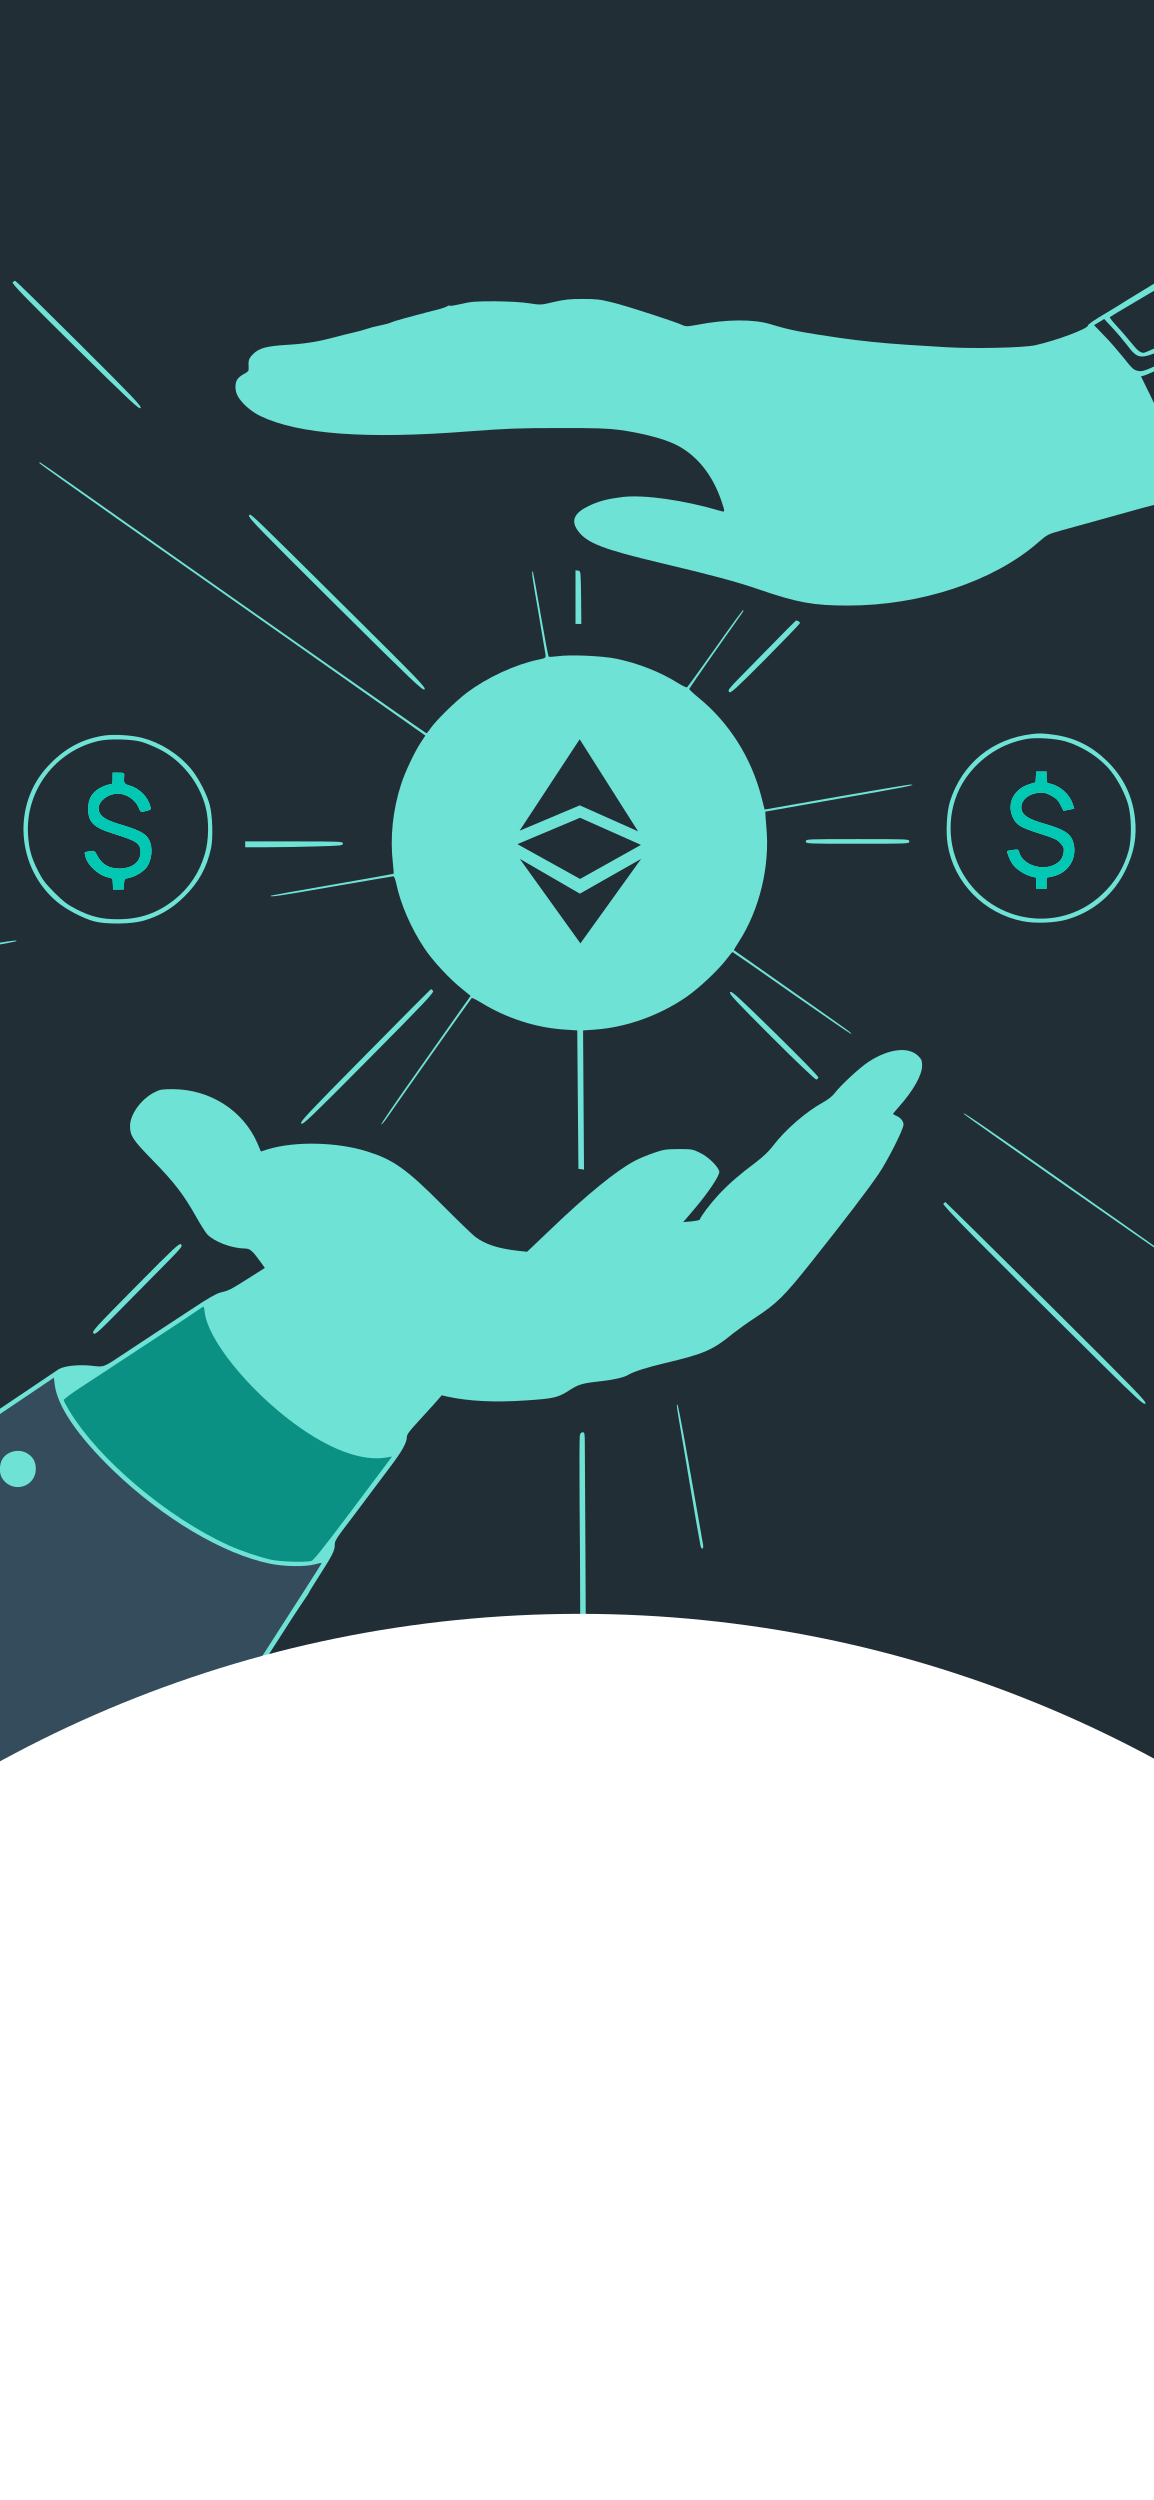
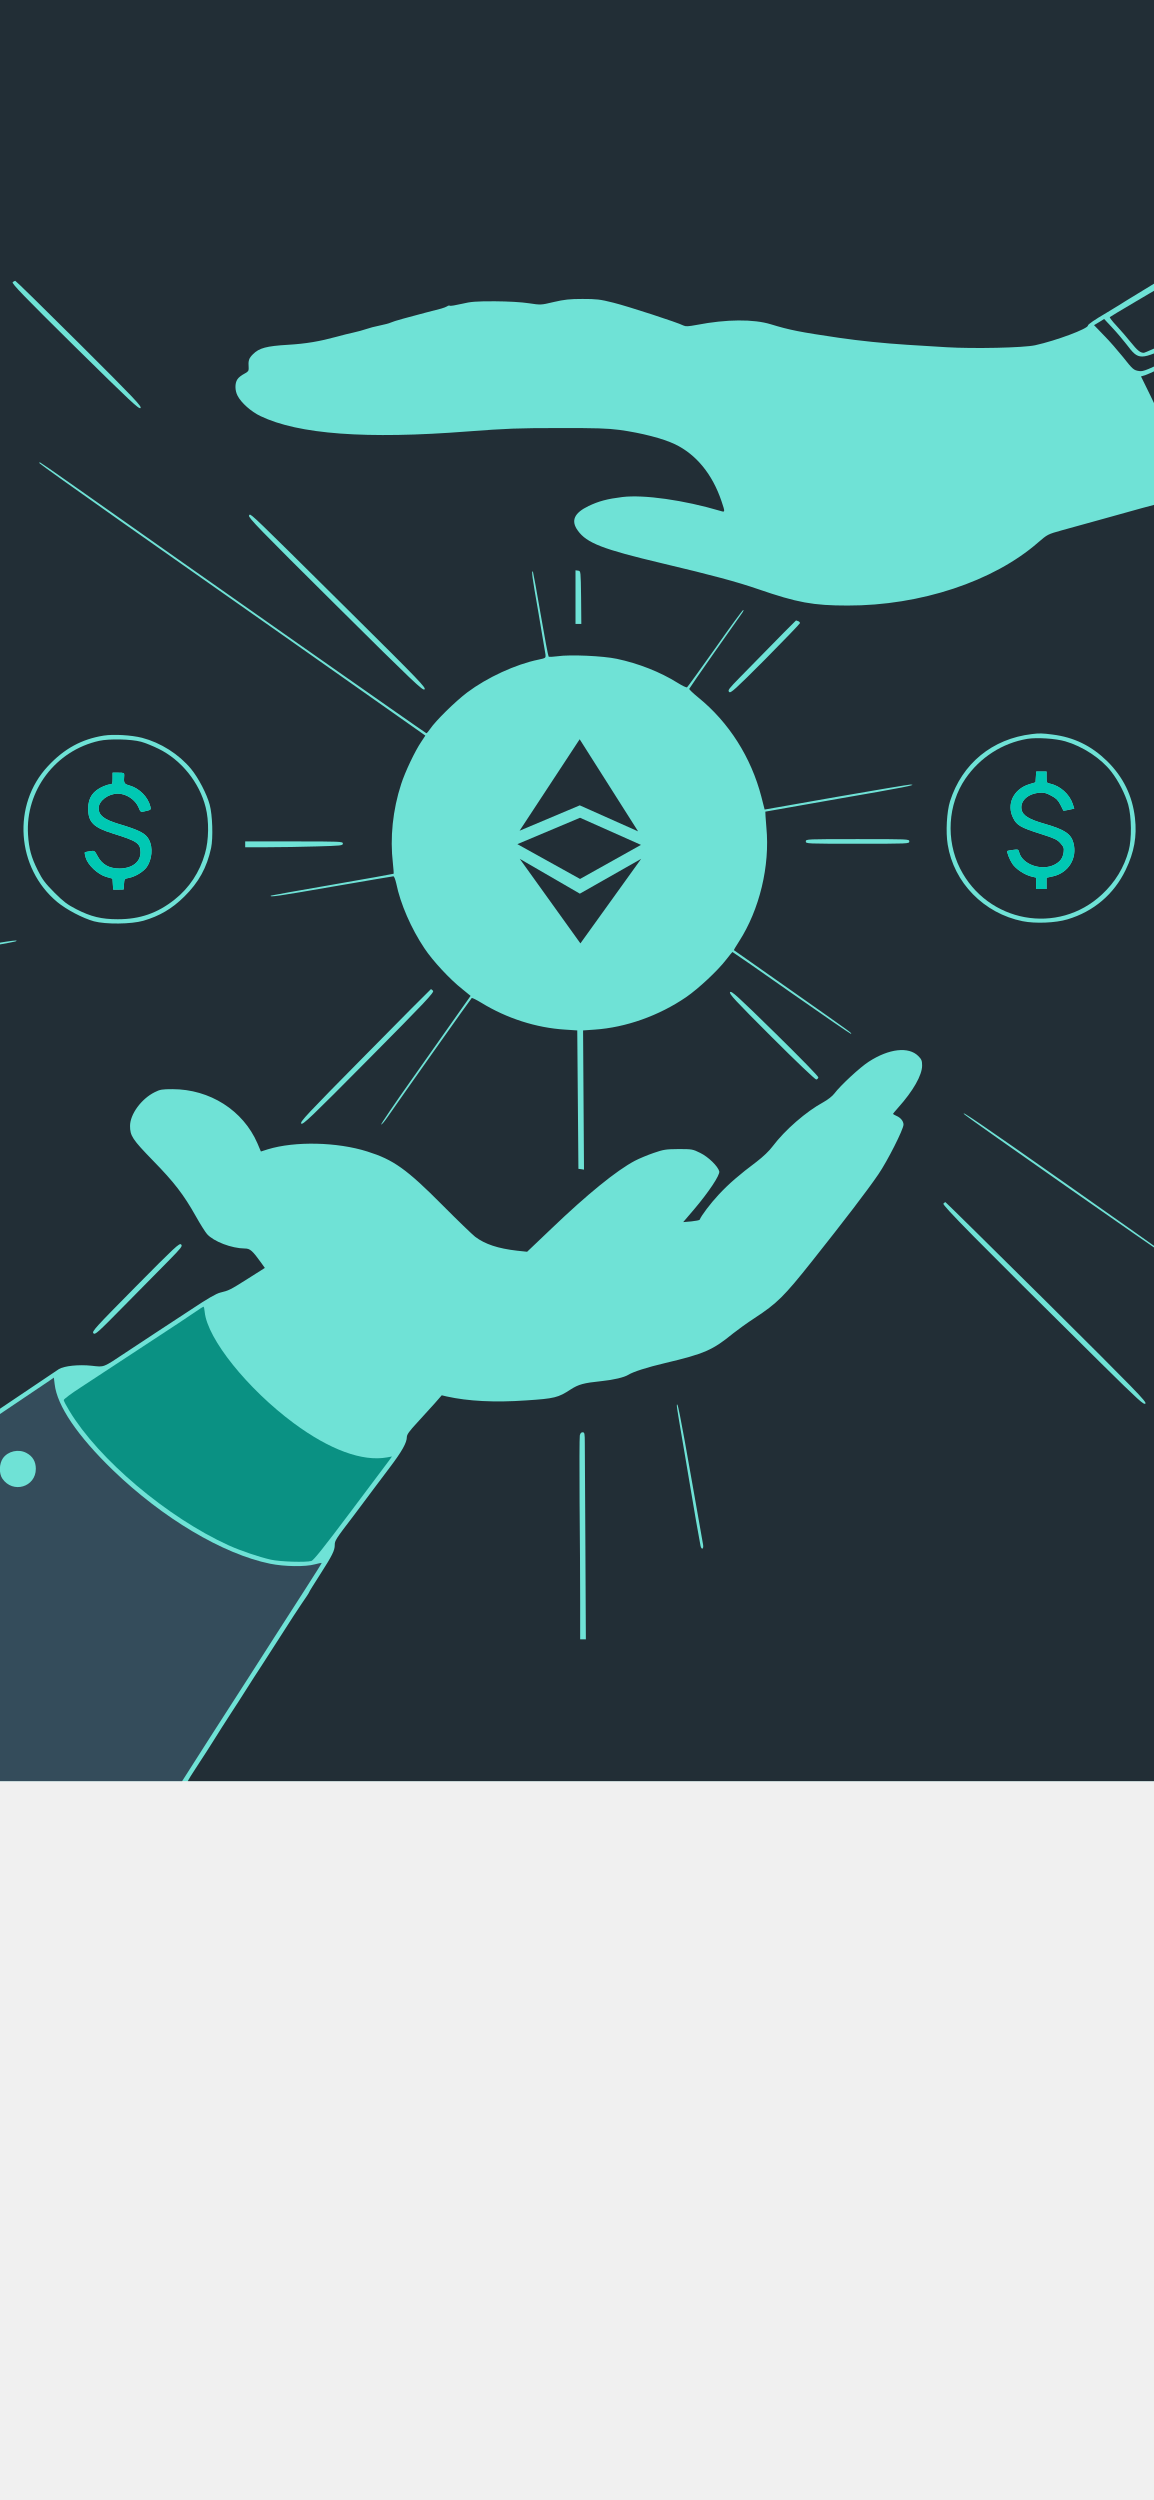
<svg xmlns="http://www.w3.org/2000/svg" width="393" height="852" viewBox="0 0 393 852" fill="none">
  <g clip-path="url(#clip0_254_1195)">
    <rect width="761.059" height="614" transform="translate(-184 -7)" fill="#6FE2D6" />
    <path fill-rule="evenodd" clip-rule="evenodd" d="M-183.703 -6.965L-184 353.626V603.96C-184 603.96 -176.825 599.266 -169.73 594.509C-162.635 589.753 -156.134 585.353 -155.262 584.758C-154.39 584.124 -149.316 580.715 -143.965 577.148C-138.614 573.58 -130.607 568.15 -126.128 565.137C-121.649 562.125 -113.919 556.853 -108.925 553.523C-103.93 550.154 -92.752 542.623 -84.151 536.796C-75.51 530.969 -61.953 521.812 -53.986 516.461C-46.019 511.07 -32.898 502.231 -24.852 496.801C3.45 477.734 18.949 467.31 20.059 466.596C21.882 465.486 26.877 464.971 31.237 465.447C35.676 465.922 34.884 466.239 43.049 460.809C46.339 458.629 50.858 455.656 53.078 454.189C55.337 452.723 60.807 449.155 65.168 446.262C70.757 442.536 73.729 440.831 75.077 440.514C78.05 439.8 78.367 439.642 84.511 435.757L90.259 432.111L88.99 430.327C86.017 426.204 85.225 425.491 83.441 425.491C78.922 425.451 72.818 423.113 70.558 420.576C69.964 419.902 68.259 417.207 66.793 414.59C62.591 407.099 59.301 402.857 52.166 395.564C45.11 388.31 44.318 387.081 44.318 383.712C44.318 379.748 48.163 374.476 52.721 372.217C54.505 371.305 55.258 371.186 58.746 371.186C71.51 371.186 82.846 378.4 87.722 389.618L88.911 392.432L91.289 391.679C100.525 388.865 114.914 389.182 125.18 392.432C134.059 395.207 138.578 398.418 150.747 410.666C155.979 415.938 161.013 420.774 161.925 421.487C165.294 424.024 169.694 425.491 176.274 426.244L179.643 426.601L188.007 418.634C200.216 406.94 210.125 398.894 216.349 395.604C217.776 394.85 220.63 393.661 222.691 392.948C226.139 391.759 226.892 391.64 231.213 391.6C235.811 391.6 236.089 391.64 238.625 392.908C241.4 394.256 244.69 397.467 245.126 399.211C245.443 400.4 241.479 406.346 236.525 412.172L232.838 416.493L235.613 416.255C237.119 416.097 238.388 415.859 238.467 415.661C238.863 414.471 242.193 410.032 244.888 407.178C248.297 403.492 252.023 400.281 257.85 395.921C260.109 394.177 262.171 392.234 263.36 390.609C267.522 385.099 274.696 378.836 280.603 375.626C282.109 374.793 283.694 373.565 284.368 372.653C286.429 369.918 293.089 363.734 296.062 361.832C302.959 357.352 309.658 356.599 312.948 359.889C314.057 360.999 314.256 361.475 314.256 363.14C314.256 366.43 311.204 371.781 306.13 377.449C305.139 378.559 304.346 379.51 304.346 379.629C304.346 379.709 304.901 380.026 305.535 380.303C306.923 380.898 307.914 382.087 307.914 383.276C307.914 384.862 302.404 395.762 299.352 400.202C295.507 405.83 287.856 415.819 276.718 429.851C267.205 441.822 264.866 444.161 257.176 449.195C254.679 450.82 251.389 453.198 249.843 454.427C242.867 460.135 240.052 461.364 226.655 464.535C220.59 465.962 215.754 467.508 214.129 468.538C212.702 469.41 209.214 470.243 205.052 470.679C198.868 471.313 197.203 471.789 194.468 473.533C190.227 476.307 189.038 476.625 179.326 477.259C168.584 478.012 159.547 477.536 152.214 475.911L150.549 475.515L148.091 478.329C146.704 479.875 144.048 482.808 142.145 484.869C139.529 487.684 138.657 488.913 138.657 489.705C138.657 491.648 137.032 494.581 132.791 500.17C130.492 503.182 128.074 506.433 127.4 507.344C126.726 508.296 123.753 512.26 120.82 516.144C114.28 524.706 114.081 525.023 114.081 526.569C114.081 528.392 113.249 530.097 109.127 536.518C107.065 539.729 105.361 542.464 105.361 542.623C105.361 542.781 104.211 544.525 102.824 546.507C101.476 548.529 98.741 552.651 96.839 555.703C94.896 558.755 91.686 563.75 89.704 566.802C87.722 569.854 85.106 573.858 83.956 575.721C82.807 577.584 80.389 581.31 78.605 584.045C76.821 586.78 74.324 590.704 73.055 592.765C71.748 594.826 69.25 598.79 67.427 601.525C65.603 604.26 63.965 606.916 63.965 607.035H577.059V359.889C577.059 223.969 576.94 112.743 576.821 112.743C576.583 112.743 569.012 117.223 542.97 132.761C478.67 171.176 478.667 171.176 476.765 171.132L476.694 171.131C473.602 171.091 469.163 168.713 464.842 164.749L462.702 162.807L449.027 168.118C436.58 172.954 435.193 173.43 433.449 173.232C431.031 172.954 428.375 171.527 424.807 168.515L421.993 166.176L419.773 166.612C418.544 166.89 413.59 168.039 408.793 169.189C402.491 170.695 399.914 171.171 399.439 170.893C398.765 170.497 398.408 170.576 376.092 176.799C371.058 178.165 364.794 179.915 362.029 180.688L362.001 180.696L361.901 180.723C357.065 182.071 356.986 182.111 353.775 184.885C338.594 198.164 313.621 206.409 288.887 206.37C277.075 206.37 271.724 205.379 258.365 200.78C251.112 198.283 242.867 196.064 225.664 191.981C205.408 187.185 199.978 185.084 196.926 180.842C194.468 177.473 195.657 174.817 200.612 172.439C204.021 170.814 206.915 170.021 212.107 169.387C219.44 168.515 233.036 170.417 245.602 174.143C247.148 174.619 247.148 174.579 245.879 170.774C242.787 161.618 237.278 154.879 230.024 151.391C225.941 149.449 218.648 147.546 211.116 146.515C207.192 146 203.109 145.842 190.385 145.881C176.591 145.881 172.588 146.04 159.467 147.031C124.863 149.726 101.714 148.022 88.752 141.798C85.581 140.292 82.212 137.28 80.983 134.901C80.032 133.118 79.992 130.62 80.904 129.273C81.261 128.678 82.331 127.846 83.203 127.41C84.511 126.736 84.788 126.379 84.749 125.507C84.551 122.812 84.788 122.138 86.255 120.671C88.316 118.61 90.814 117.936 98.226 117.5C104.251 117.143 108.928 116.351 114.874 114.725C116.499 114.25 118.997 113.655 120.423 113.338C121.85 113.021 123.793 112.506 124.784 112.149C125.775 111.792 127.876 111.237 129.501 110.92C131.086 110.603 132.711 110.167 133.068 109.969C133.425 109.771 135.407 109.136 137.468 108.581C139.529 108.026 142.938 107.115 144.999 106.56C147.061 106.005 149.478 105.371 150.351 105.173C151.183 104.935 152.134 104.578 152.412 104.38C152.689 104.142 153.086 104.063 153.284 104.182C153.482 104.34 155.345 104.023 157.367 103.547C160.538 102.794 162.123 102.675 168.584 102.675C173.301 102.715 177.661 102.953 180.238 103.349C184.301 103.968 184.398 103.945 188.455 102.985L188.76 102.913C192.367 102.081 194.151 101.883 198.511 101.883C203.268 101.883 204.457 102.001 209.016 103.151C214.089 104.419 231.015 109.929 232.878 110.92C233.71 111.316 234.463 111.277 237.476 110.722C247.544 108.78 256.82 108.7 262.726 110.524C269.068 112.466 272.635 113.18 285.914 115.122C293.287 116.192 301.135 116.985 309.103 117.5C312.71 117.698 318.774 118.095 322.58 118.333C331.816 118.887 348.86 118.531 352.784 117.659C359.998 116.073 370.899 111.99 370.78 110.92C370.74 110.563 373.158 108.899 376.964 106.679C380.412 104.657 383.663 102.556 383.663 102.556L404.374 89.902L412.574 84.776C412.574 84.776 415.401 82.735 417.7 81.189C421.505 78.573 422.271 77.941 422.548 76.474C423.182 73.343 424.054 72.074 427.661 69.141C429.604 67.595 520.716 -6.886 520.716 -6.965C520.716 -7.044 364.91 -6.965 361.322 -6.965H18.196H-48.238C-106.586 -6.965 -89.441 -6.967 -115.835 -6.965C-115.835 -6.965 -116.892 -6.925 -126.683 -6.965H-183.703ZM47.885 139.063C48.4 138.548 45.982 135.972 26.996 117.064C15.223 105.331 5.393 95.699 5.194 95.699C4.996 95.699 4.6 95.937 4.322 96.175C3.926 96.611 8.167 100.971 25.569 118.174C44.754 137.081 47.37 139.539 47.885 139.063ZM145.316 249.893C145.079 249.893 71.629 198.363 23.785 164.591C18.275 160.706 13.677 157.535 13.558 157.535C13.439 157.535 13.4 157.694 13.479 157.892C13.558 158.09 26.084 167.048 41.345 177.79C56.17 188.226 82.254 206.554 100.23 219.184L100.334 219.257L100.399 219.303L101.793 220.283C119.789 232.927 136.834 244.938 139.727 246.999L144.96 250.685L143.572 252.786C141.432 255.918 138.023 263.132 136.715 267.215C133.861 275.975 132.87 285.448 133.901 294.248C134.099 296.111 134.218 297.657 134.138 297.776C134.059 297.855 124.625 299.52 113.249 301.502C101.833 303.484 92.399 305.149 92.32 305.228C91.606 305.862 95.055 305.347 113.051 302.215L115.062 301.87C125.446 300.084 133.798 298.648 134.059 298.648C134.337 298.648 134.733 299.718 135.05 301.105C136.437 307.963 140.124 316.446 144.643 323.184C147.417 327.386 153.323 333.768 157.565 337.097L160.379 339.396L155.543 346.254C153.147 349.687 147.267 358.023 141.89 365.647L141.881 365.66L141.839 365.719L141.786 365.795L140.163 368.094C134.337 376.339 129.739 383.157 129.897 383.236C130.056 383.355 131.086 382.166 132.157 380.581C137.111 373.406 160.538 340.268 160.775 340.11C160.934 340.03 162.401 340.744 164.026 341.735C172.667 347.046 182.775 350.297 192.566 350.891L196.728 351.169L196.926 374.754L197.124 398.339L198.075 398.458L199.027 398.616L198.868 374.873L198.71 351.169L202.673 350.891C213.257 350.178 224.554 346.174 233.829 339.832C238.031 336.939 244.611 330.795 247.465 327.069C248.575 325.642 249.526 324.452 249.645 324.452C249.764 324.452 258.841 330.755 269.821 338.485C280.84 346.214 289.918 352.437 290.037 352.358C290.314 352.041 290.869 352.477 269.861 337.692C259.079 330.121 250.2 323.898 250.121 323.818C250.041 323.779 250.834 322.431 251.865 320.845C258.841 310.024 262.448 295.12 261.18 282C260.942 279.106 260.783 276.688 260.823 276.609C260.902 276.569 271.922 274.627 285.32 272.288C307.993 268.364 312.987 267.413 310.292 267.373C309.737 267.373 298.321 269.276 284.923 271.615L260.585 275.895L259.475 271.535C255.987 258.098 248.416 246.167 237.952 237.684C236.208 236.257 234.82 234.949 234.899 234.751C234.939 234.592 238.824 228.924 243.541 222.225C248.258 215.526 252.459 209.58 252.895 208.946C253.331 208.351 253.49 207.876 253.292 207.876C253.094 207.876 248.773 213.742 243.739 220.957C238.665 228.131 234.344 234.116 234.146 234.235C233.948 234.394 232.481 233.68 230.896 232.69C224.99 229.003 217.657 226.11 210.205 224.524C205.527 223.533 194.27 223.018 189.989 223.652C188.483 223.85 187.095 223.929 186.977 223.771C186.818 223.652 185.589 217.112 184.241 209.263C182.894 201.415 181.705 194.914 181.625 194.835C181.031 194.201 181.348 196.579 183.449 208.51C184.717 215.883 185.827 222.463 185.906 223.097C186.025 224.247 185.946 224.286 183.528 224.801C175.759 226.387 166.047 230.866 159.23 235.979C155.147 239.071 148.488 245.612 146.585 248.426C146.03 249.219 145.475 249.893 145.316 249.893ZM144.682 234.949C145.277 234.434 143.097 232.135 120.305 209.541C117.737 206.995 115.357 204.636 113.153 202.45C87.847 177.358 85.544 175.074 85.048 175.416C84.998 175.45 84.967 175.51 84.932 175.577C84.913 175.614 84.892 175.652 84.868 175.689C84.471 176.284 88.316 180.248 114.2 205.934C141.313 232.848 144.088 235.464 144.682 234.949ZM198.115 212.632L198.036 203.595C197.917 194.597 197.917 194.597 197.045 194.478L196.133 194.359V203.476V212.632H197.124H198.115ZM272.635 212.355C272.635 212.117 272.358 211.8 272.001 211.681C271.865 211.636 271.734 211.59 271.623 211.551C271.589 211.54 271.557 211.528 271.527 211.518C271.397 211.473 271.307 211.443 271.288 211.443C271.208 211.443 267.046 215.645 252.261 230.747C248.337 234.751 247.94 235.266 248.495 235.821C249.011 236.336 250.358 235.147 260.863 224.603C267.324 218.063 272.635 212.553 272.635 212.355ZM377.321 259.406C371.93 254.134 365.984 251.24 358.651 250.329C355.361 249.893 354.092 249.853 351.714 250.17C338.158 251.756 327.852 260.238 323.769 273.081C322.659 276.609 322.263 283.546 322.976 287.827C325.037 300.788 335.304 311.293 348.503 313.948C352.824 314.82 359.721 314.543 363.804 313.314C372.683 310.658 379.62 304.792 383.623 296.468C386.556 290.403 387.508 285.052 386.794 278.749C385.922 271.178 382.791 264.797 377.321 259.406ZM65.128 262.062C60.966 257.028 54.782 253.103 48.4 251.438C44.793 250.527 38.768 250.17 35.399 250.685C27.868 251.875 21.882 255.125 16.333 261.11C4.045 274.231 5.551 295.794 19.504 307.408C22.675 310.024 28.185 312.918 32.03 313.988C36.073 315.058 44.714 314.979 48.876 313.79C54.346 312.204 58.667 309.667 62.789 305.585C67.744 300.709 70.519 295.635 71.946 288.976C72.659 285.528 72.421 277.798 71.47 274.27C70.519 270.663 67.585 265.034 65.128 262.062ZM469.123 286.598C469.203 286.519 469.163 286.162 469.004 285.805C468.766 285.21 466.23 285.171 438.958 285.171C422.548 285.171 408.992 285.29 408.873 285.448C408.714 285.567 408.595 286.043 408.595 286.479C408.595 287.272 408.793 287.272 438.8 286.994C455.408 286.836 469.084 286.677 469.123 286.598ZM292.256 287.549C309.618 287.549 309.895 287.549 309.895 286.756C309.895 285.964 309.618 285.964 292.258 285.964H292.256H292.254C274.895 285.964 274.617 285.964 274.617 286.756C274.617 287.549 274.895 287.549 292.256 287.549ZM107.858 288.461C116.222 288.223 116.856 288.183 116.856 287.47C116.856 286.796 116.103 286.756 100.208 286.756H83.56V287.747V288.738H91.21C95.451 288.738 102.943 288.619 107.858 288.461ZM-1.267 289.135V288.144V287.153L-17.994 287.232C-27.23 287.311 -43.64 287.391 -54.501 287.43L-74.241 287.549L-74.122 288.461C-74.043 288.936 -73.765 289.333 -73.488 289.293C-73.25 289.254 -56.879 289.214 -37.139 289.174L-1.267 289.135ZM-42.451 329.169C-41.341 329.169 4.521 321.202 5.274 320.845C7.176 320.013 2.578 320.727 -19.381 324.532C-39.28 328.02 -44.948 329.169 -42.451 329.169ZM125.695 360.88C144.999 341.418 148.091 338.128 147.576 337.652C147.298 337.335 146.942 337.097 146.862 337.097C146.783 337.097 136.636 347.284 124.387 359.731C104.489 379.867 102.111 382.404 102.665 382.919C103.181 383.435 105.718 381.056 125.695 360.88ZM278.185 367.896C278.502 367.857 278.819 367.54 278.898 367.183C278.938 366.826 272.992 360.722 264.153 352.041C251.31 339.436 249.249 337.573 248.813 338.128C248.377 338.643 250.319 340.744 262.963 353.389C271.208 361.633 277.868 367.976 278.185 367.896ZM396.862 427.116C396.664 426.918 381.364 416.136 362.892 403.135C334.313 383.038 326.504 377.727 328.763 379.867C329.873 380.937 396.862 427.83 397.06 427.671C397.14 427.552 397.06 427.314 396.862 427.116ZM390.362 478.329C390.877 477.814 387.349 474.167 356.669 443.685C337.801 424.976 322.302 409.675 322.183 409.675C322.064 409.675 321.787 409.913 321.509 410.191C321.073 410.706 332.212 422.042 375.299 464.654C388.261 477.457 389.846 478.884 390.362 478.329ZM42.415 444.914C45.62 441.662 49.261 437.974 52.277 434.92C54.408 432.762 56.226 430.921 57.359 429.772C61.877 425.174 62.274 424.659 61.719 424.104C61.164 423.549 59.697 424.896 46.141 438.611C32.307 452.604 31.237 453.793 31.831 454.387C32.426 454.982 33.219 454.268 42.415 444.914ZM235.97 505.759C235.785 504.743 235.304 502.032 234.708 498.668C234.705 498.653 234.702 498.637 234.699 498.621C234.274 496.222 233.791 493.495 233.314 490.815C232.164 484.354 231.054 478.924 230.896 478.765C230.42 478.289 230.539 479.003 232.6 491.053C232.976 493.277 233.366 495.578 233.729 497.723C233.737 497.769 233.745 497.815 233.752 497.861C233.753 497.866 233.754 497.872 233.755 497.877C233.762 497.916 233.768 497.955 233.775 497.994C234.429 501.853 234.99 505.168 235.217 506.552C236.089 512.061 238.507 525.776 238.744 526.847C239.101 528.313 239.854 527.956 239.616 526.45C239.299 524.508 236.604 509.326 235.97 505.759ZM199.502 527.243C199.423 510 199.344 494.105 199.304 491.965C199.304 488.477 199.225 488.12 198.551 488.12C198.075 488.12 197.758 488.476 197.6 489.19C197.481 489.824 197.441 499.932 197.52 511.705C197.639 523.477 197.719 538.857 197.719 545.873V558.676H198.67H199.661L199.502 527.243Z" fill="#222E36" />
    <path d="M350.129 251.799C341.606 253.226 333.956 258.141 329.001 265.395C323.016 274.155 322.302 286.245 327.178 295.957C336.493 314.428 360.593 318.828 375.537 304.836C380.056 300.634 383.068 295.679 384.654 289.852C385.724 285.968 385.645 278.357 384.495 274.235C383.464 270.628 381.165 266.109 378.748 263.017C375.299 258.498 368.957 254.336 363.011 252.632C359.721 251.68 353.339 251.284 350.129 251.799ZM356.669 264.88C356.669 266.783 356.709 266.862 357.977 267.1C361.307 267.853 364.438 270.628 365.548 273.878L366.103 275.582L364.279 275.979C363.249 276.177 362.416 276.336 362.416 276.296C362.416 276.256 361.941 275.305 361.386 274.235C360.553 272.649 359.919 272.015 358.215 271.143C356.391 270.152 355.757 270.033 353.973 270.192C350.168 270.588 347.592 273.046 348.147 275.899C348.503 277.881 350.644 279.229 355.916 280.735C362.813 282.717 364.993 284.144 365.825 287.276C367.213 292.429 364.161 297.463 358.849 298.652L356.669 299.128V301.07V302.973H354.885H353.101V301.03V299.088L351.437 298.692C349.058 298.057 346.165 296.155 344.976 294.331C344.024 292.904 343.033 290.288 343.311 290.011C343.39 289.931 344.262 289.773 345.253 289.654C346.918 289.416 347.076 289.456 347.314 290.407C348.345 294.609 354.964 296.948 359.364 294.688C361.307 293.697 362.218 292.468 362.496 290.368C362.654 289.059 362.535 288.623 361.425 287.395C360.316 286.126 359.483 285.73 354.528 284.144C347.988 282.083 346.482 281.251 345.293 278.793C342.914 274.116 345.372 268.923 350.802 267.258L352.903 266.624L353.022 264.761L353.141 262.938H354.925H356.669V264.88Z" fill="#222E36" />
    <path d="M356.669 264.88C356.669 266.783 356.709 266.862 357.977 267.1C361.307 267.853 364.438 270.628 365.548 273.878L366.103 275.582L364.279 275.979C363.249 276.177 362.416 276.336 362.416 276.296C362.416 276.256 361.941 275.305 361.386 274.235C360.553 272.649 359.919 272.015 358.215 271.143C356.391 270.152 355.757 270.033 353.973 270.192C350.168 270.588 347.592 273.046 348.147 275.899C348.503 277.881 350.644 279.229 355.916 280.735C362.813 282.717 364.993 284.144 365.825 287.276C367.213 292.429 364.161 297.463 358.849 298.652L356.669 299.128V301.07V302.973H354.885H353.101V301.03V299.088L351.437 298.692C349.058 298.057 346.165 296.155 344.976 294.331C344.024 292.904 343.033 290.288 343.311 290.011C343.39 289.931 344.262 289.773 345.253 289.654C346.918 289.416 347.076 289.456 347.314 290.407C348.345 294.609 354.964 296.948 359.364 294.688C361.307 293.697 362.218 292.468 362.496 290.368C362.654 289.059 362.535 288.623 361.425 287.395C360.316 286.126 359.483 285.73 354.528 284.144C347.988 282.083 346.482 281.251 345.293 278.793C342.914 274.116 345.372 268.923 350.802 267.258L352.903 266.624L353.022 264.761L353.141 262.938H354.925H356.669V264.88Z" fill="#00C8B3" />
    <path d="M33.813 252.474C18.949 255.764 8.603 269.439 9.555 284.462C9.872 289.298 10.625 292.112 12.884 296.631C14.47 299.802 15.382 300.991 18.553 304.202C21.645 307.294 22.953 308.285 25.965 309.831C30.959 312.407 34.606 313.279 40.156 313.279C47.687 313.279 53.672 311.218 59.539 306.541C64.494 302.616 68.061 297.225 69.845 290.923C71.193 286.365 71.272 279.705 70.083 275.107C67.942 266.625 61.759 258.974 54.069 255.209C52.087 254.218 49.391 253.147 48.083 252.791C44.674 251.879 37.262 251.72 33.813 252.474ZM42.336 264.207C42.098 266.862 42.257 267.179 44.12 267.695C47.489 268.646 50.462 271.619 51.254 274.909C51.532 275.979 51.492 276.019 48.955 276.574C48.004 276.812 47.806 276.653 47.251 275.226C46.181 272.57 43.049 270.469 40.156 270.469C36.866 270.469 33.615 272.967 33.615 275.424C33.615 277.842 35.399 279.269 40.354 280.775C47.647 282.956 49.669 284.026 50.818 286.246C52.166 288.941 51.809 292.865 50.026 295.481C48.916 297.067 46.062 298.811 43.842 299.207C42.415 299.485 42.375 299.564 42.257 301.308L42.138 303.132L40.354 303.171H38.57L38.451 301.308L38.332 299.445L36.112 298.811C33.338 297.979 29.969 294.847 29.215 292.31C28.938 291.438 28.819 290.606 28.898 290.487C29.017 290.408 29.81 290.209 30.642 290.091C32.228 289.853 32.228 289.853 33.298 291.835C34.844 294.689 37.262 295.997 40.75 295.997C45.031 295.957 47.885 293.777 47.885 290.527C47.885 287.395 46.775 286.642 38.61 284.105C31.832 282.004 30.048 280.221 30.048 275.543C30.048 271.817 31.713 269.479 35.359 267.933C36.192 267.576 37.222 267.298 37.619 267.298C38.253 267.298 38.372 266.981 38.372 265.316V263.335H40.394C42.217 263.335 42.375 263.414 42.336 264.207Z" fill="#222E36" />
    <path d="M42.336 264.207C42.098 266.862 42.257 267.179 44.12 267.695C47.489 268.646 50.462 271.619 51.254 274.909C51.532 275.979 51.492 276.019 48.955 276.574C48.004 276.812 47.806 276.653 47.251 275.226C46.181 272.57 43.049 270.469 40.156 270.469C36.866 270.469 33.615 272.967 33.615 275.424C33.615 277.842 35.399 279.269 40.354 280.775C47.647 282.956 49.669 284.026 50.818 286.246C52.166 288.941 51.809 292.865 50.026 295.481C48.916 297.067 46.062 298.811 43.842 299.207C42.415 299.485 42.375 299.564 42.257 301.308L42.138 303.132L40.354 303.171H38.57L38.451 301.308L38.332 299.445L36.112 298.811C33.338 297.979 29.969 294.847 29.215 292.31C28.938 291.438 28.819 290.606 28.898 290.487C29.017 290.408 29.81 290.209 30.642 290.091C32.228 289.853 32.228 289.853 33.298 291.835C34.844 294.689 37.262 295.997 40.75 295.997C45.031 295.957 47.885 293.777 47.885 290.527C47.885 287.395 46.775 286.642 38.61 284.105C31.832 282.004 30.048 280.221 30.048 275.543C30.048 271.817 31.713 269.479 35.359 267.933C36.192 267.576 37.222 267.298 37.619 267.298C38.253 267.298 38.372 266.981 38.372 265.316V263.335H40.394C42.217 263.335 42.375 263.414 42.336 264.207Z" fill="#00C8B3" />
    <path d="M156.495 49.167C156.495 49.365 157.129 53.409 157.961 58.165L159.428 66.846L162.44 68.233C173.777 73.426 195.142 80.799 195.578 79.649C195.657 79.411 195.697 76.24 195.657 72.673L195.539 66.132L192.367 65.023C182.061 61.495 168.901 55.628 160.498 50.911C156.772 48.81 156.495 48.692 156.495 49.167Z" fill="#222E36" />
    <path d="M387.072 102.759C382.355 105.533 378.391 107.912 378.232 108.07C378.074 108.189 379.104 109.537 380.531 111.043C381.919 112.549 384.099 115.047 385.328 116.593C387.666 119.486 388.578 120.239 389.846 120.239C390.401 120.239 408.556 111.876 409.349 111.241C409.428 111.202 408.516 109.854 407.287 108.268C404.473 104.542 399.32 99.588 397.259 98.517L395.673 97.685L387.072 102.759Z" fill="#222E36" />
    <path d="M374.585 109.775L372.841 110.805L376.171 114.254C378.034 116.117 380.848 119.367 382.513 121.428C386.12 125.987 386.358 126.185 388.3 126.462C389.648 126.661 391.115 126.066 401.183 121.191C407.446 118.218 412.559 115.641 412.559 115.483C412.559 115.364 412.044 114.65 411.41 113.897L410.3 112.549L400.826 117.028C388.419 122.935 388.142 122.935 383.9 117.346C382.672 115.76 380.492 113.184 378.985 111.598L376.29 108.704L374.585 109.775Z" fill="#222E36" />
    <path d="M402.451 122.261C396.585 125.075 391.115 127.612 390.322 127.85L388.855 128.286L391.947 134.588C398.289 147.471 402.015 160.551 401.341 167.29C401.222 168.44 401.183 169.391 401.302 169.391C401.619 169.391 434.955 161.424 435.074 161.305C435.272 161.067 432.458 152.862 430.793 148.977C428.652 143.943 423.222 133.042 420.289 127.929C417.117 122.419 413.709 117.068 413.431 117.108C413.273 117.108 408.357 119.407 402.451 122.261Z" fill="#222E36" />
    <path d="M66.912 446.861C65.723 447.733 57.597 453.084 48.876 458.792C40.156 464.5 30.484 470.842 27.392 472.903C24.261 474.925 21.724 476.827 21.724 477.145C21.724 477.422 22.556 479.047 23.627 480.791C33.576 497.321 57.042 517.14 77.931 526.653C81.935 528.476 88.277 530.617 92.28 531.529C95.412 532.242 104.33 532.519 106.154 531.965C106.867 531.766 110.673 526.97 119.116 515.713C125.696 506.953 131.641 499.025 132.355 498.074L133.584 496.369L131.879 496.686C123.515 498.193 112.337 494.07 100.129 485.033C84.353 473.339 70.677 456.295 69.766 447.138C69.686 446.108 69.488 445.275 69.33 445.315C69.211 445.315 68.101 446.028 66.912 446.861Z" fill="#0A9183" />
    <path d="M16.769 470.604C15.897 471.199 8.841 475.916 1.112 481.148C-6.618 486.34 -20.967 496.052 -30.797 502.672C-40.588 509.291 -53.272 517.853 -58.941 521.658C-64.609 525.464 -76.461 533.471 -85.3 539.416C-94.14 545.362 -105.437 553.012 -110.471 556.382C-115.465 559.751 -131.003 570.215 -144.956 579.649C-158.909 589.083 -173.417 598.834 -177.143 601.371C-180.908 603.869 -184 607 -184 607C-184 607 -162.595 607 -60.962 607H62.076L71.51 592.215C76.702 584.129 82.648 574.853 84.749 571.642C86.81 568.432 90.814 562.169 93.628 557.769C96.482 553.329 101.238 545.917 104.251 541.24C107.264 536.562 109.681 532.717 109.642 532.638C109.563 532.599 108.532 532.797 107.343 533.114C104.053 534.026 96.918 533.907 92.042 532.916C75.949 529.626 55.456 517.417 38.491 501.046C26.441 489.393 19.464 479.126 18.632 471.754L18.354 469.494L16.769 470.604ZM9.039 495.18C11.14 496.29 12.21 498.113 12.21 500.571C12.21 506.834 4.322 509.133 0.795 503.9C-0.395 502.156 -0.315 498.787 1.032 496.924C2.737 494.546 6.344 493.713 9.039 495.18ZM-11.176 507.983C-9.036 509.093 -7.926 510.837 -7.926 513.215C-7.926 517.06 -10.423 519.558 -14.228 519.558C-16.567 519.558 -17.915 518.804 -19.381 516.624C-21.324 513.85 -20.095 509.45 -16.963 507.904C-14.863 506.873 -13.356 506.913 -11.176 507.983Z" fill="#344C5B" />
    <path fill-rule="evenodd" clip-rule="evenodd" d="M177.076 283.109L197.583 274.464L217.459 283.329L197.551 251.938L177.076 283.109ZM177.139 292.7L197.614 304.562L218.5 292.7L197.804 321.504L177.139 292.7Z" fill="#222E36" />
    <path fill-rule="evenodd" clip-rule="evenodd" d="M197.678 278.692L176.319 287.684L197.678 299.546L218.437 287.936L197.678 278.692Z" fill="#222E36" />
  </g>
-   <circle cx="197.5" cy="962.5" r="412.5" fill="white" />
+   <circle cx="197.5" cy="962.5" r="412.5" />
  <defs>
    <clipPath id="clip0_254_1195">
-       <rect width="761.059" height="614" fill="white" transform="translate(-184 -7)" />
+       <rect width="761.059" height="614" transform="translate(-184 -7)" />
    </clipPath>
  </defs>
</svg>
